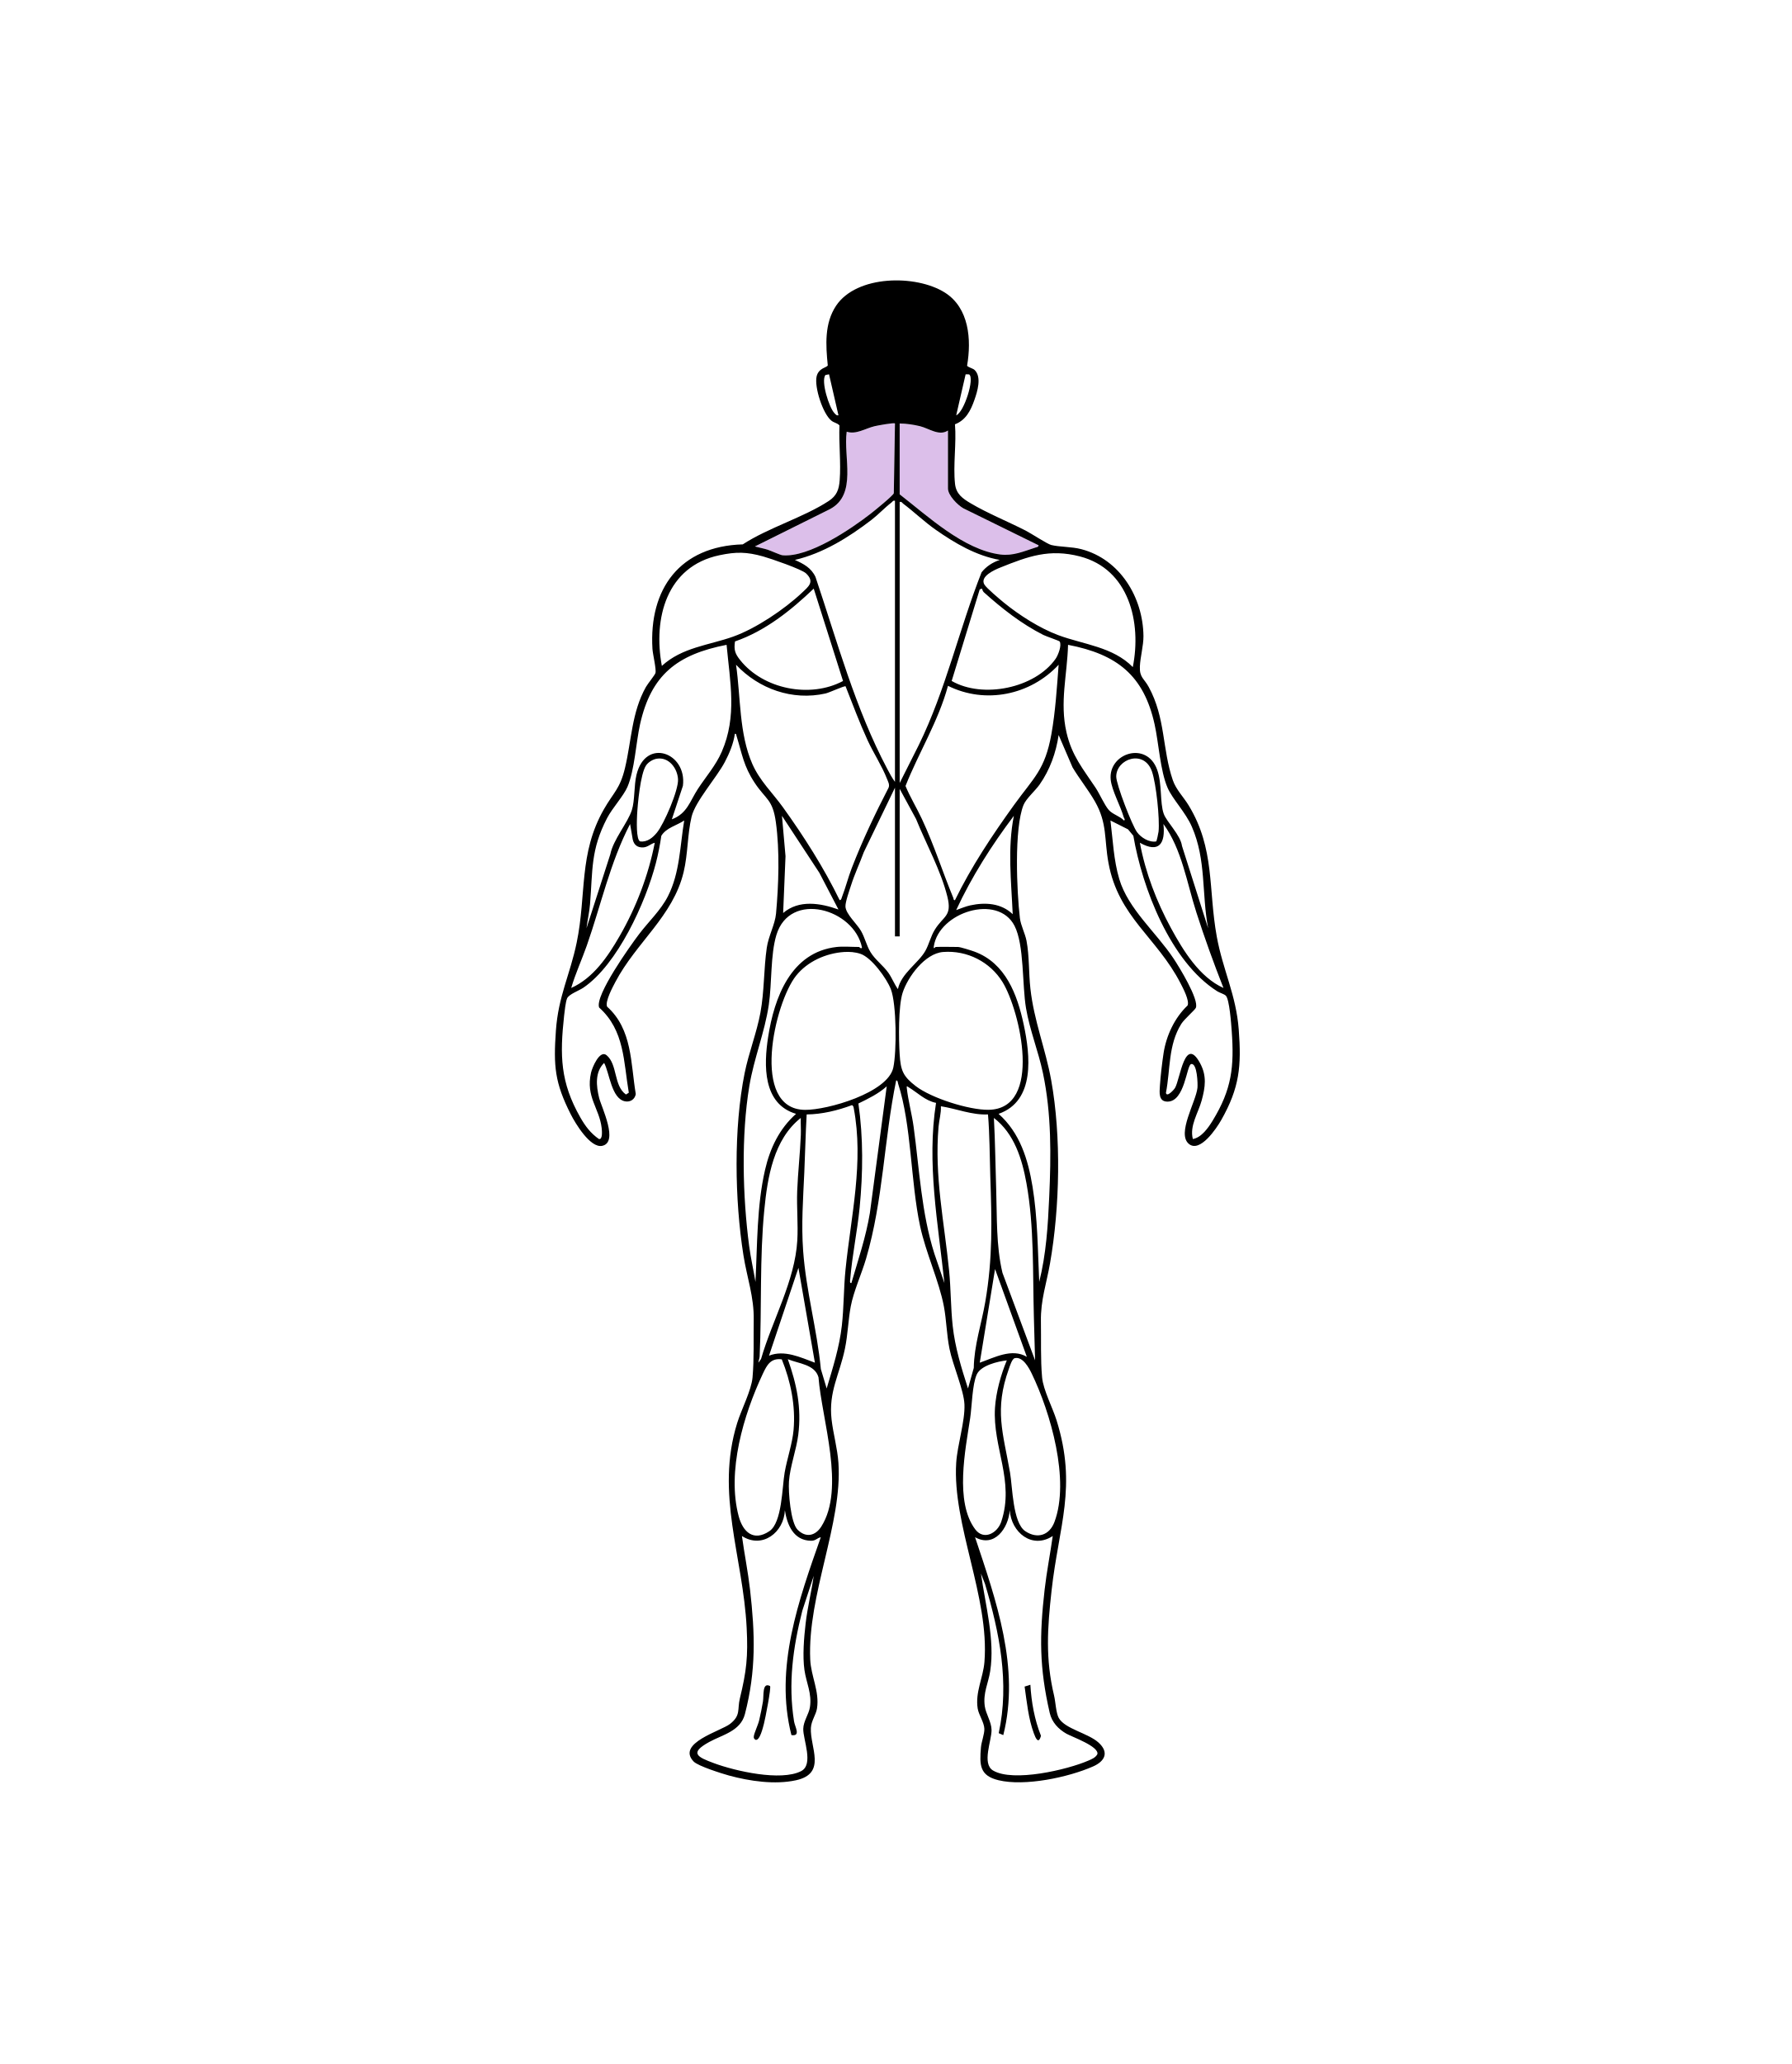
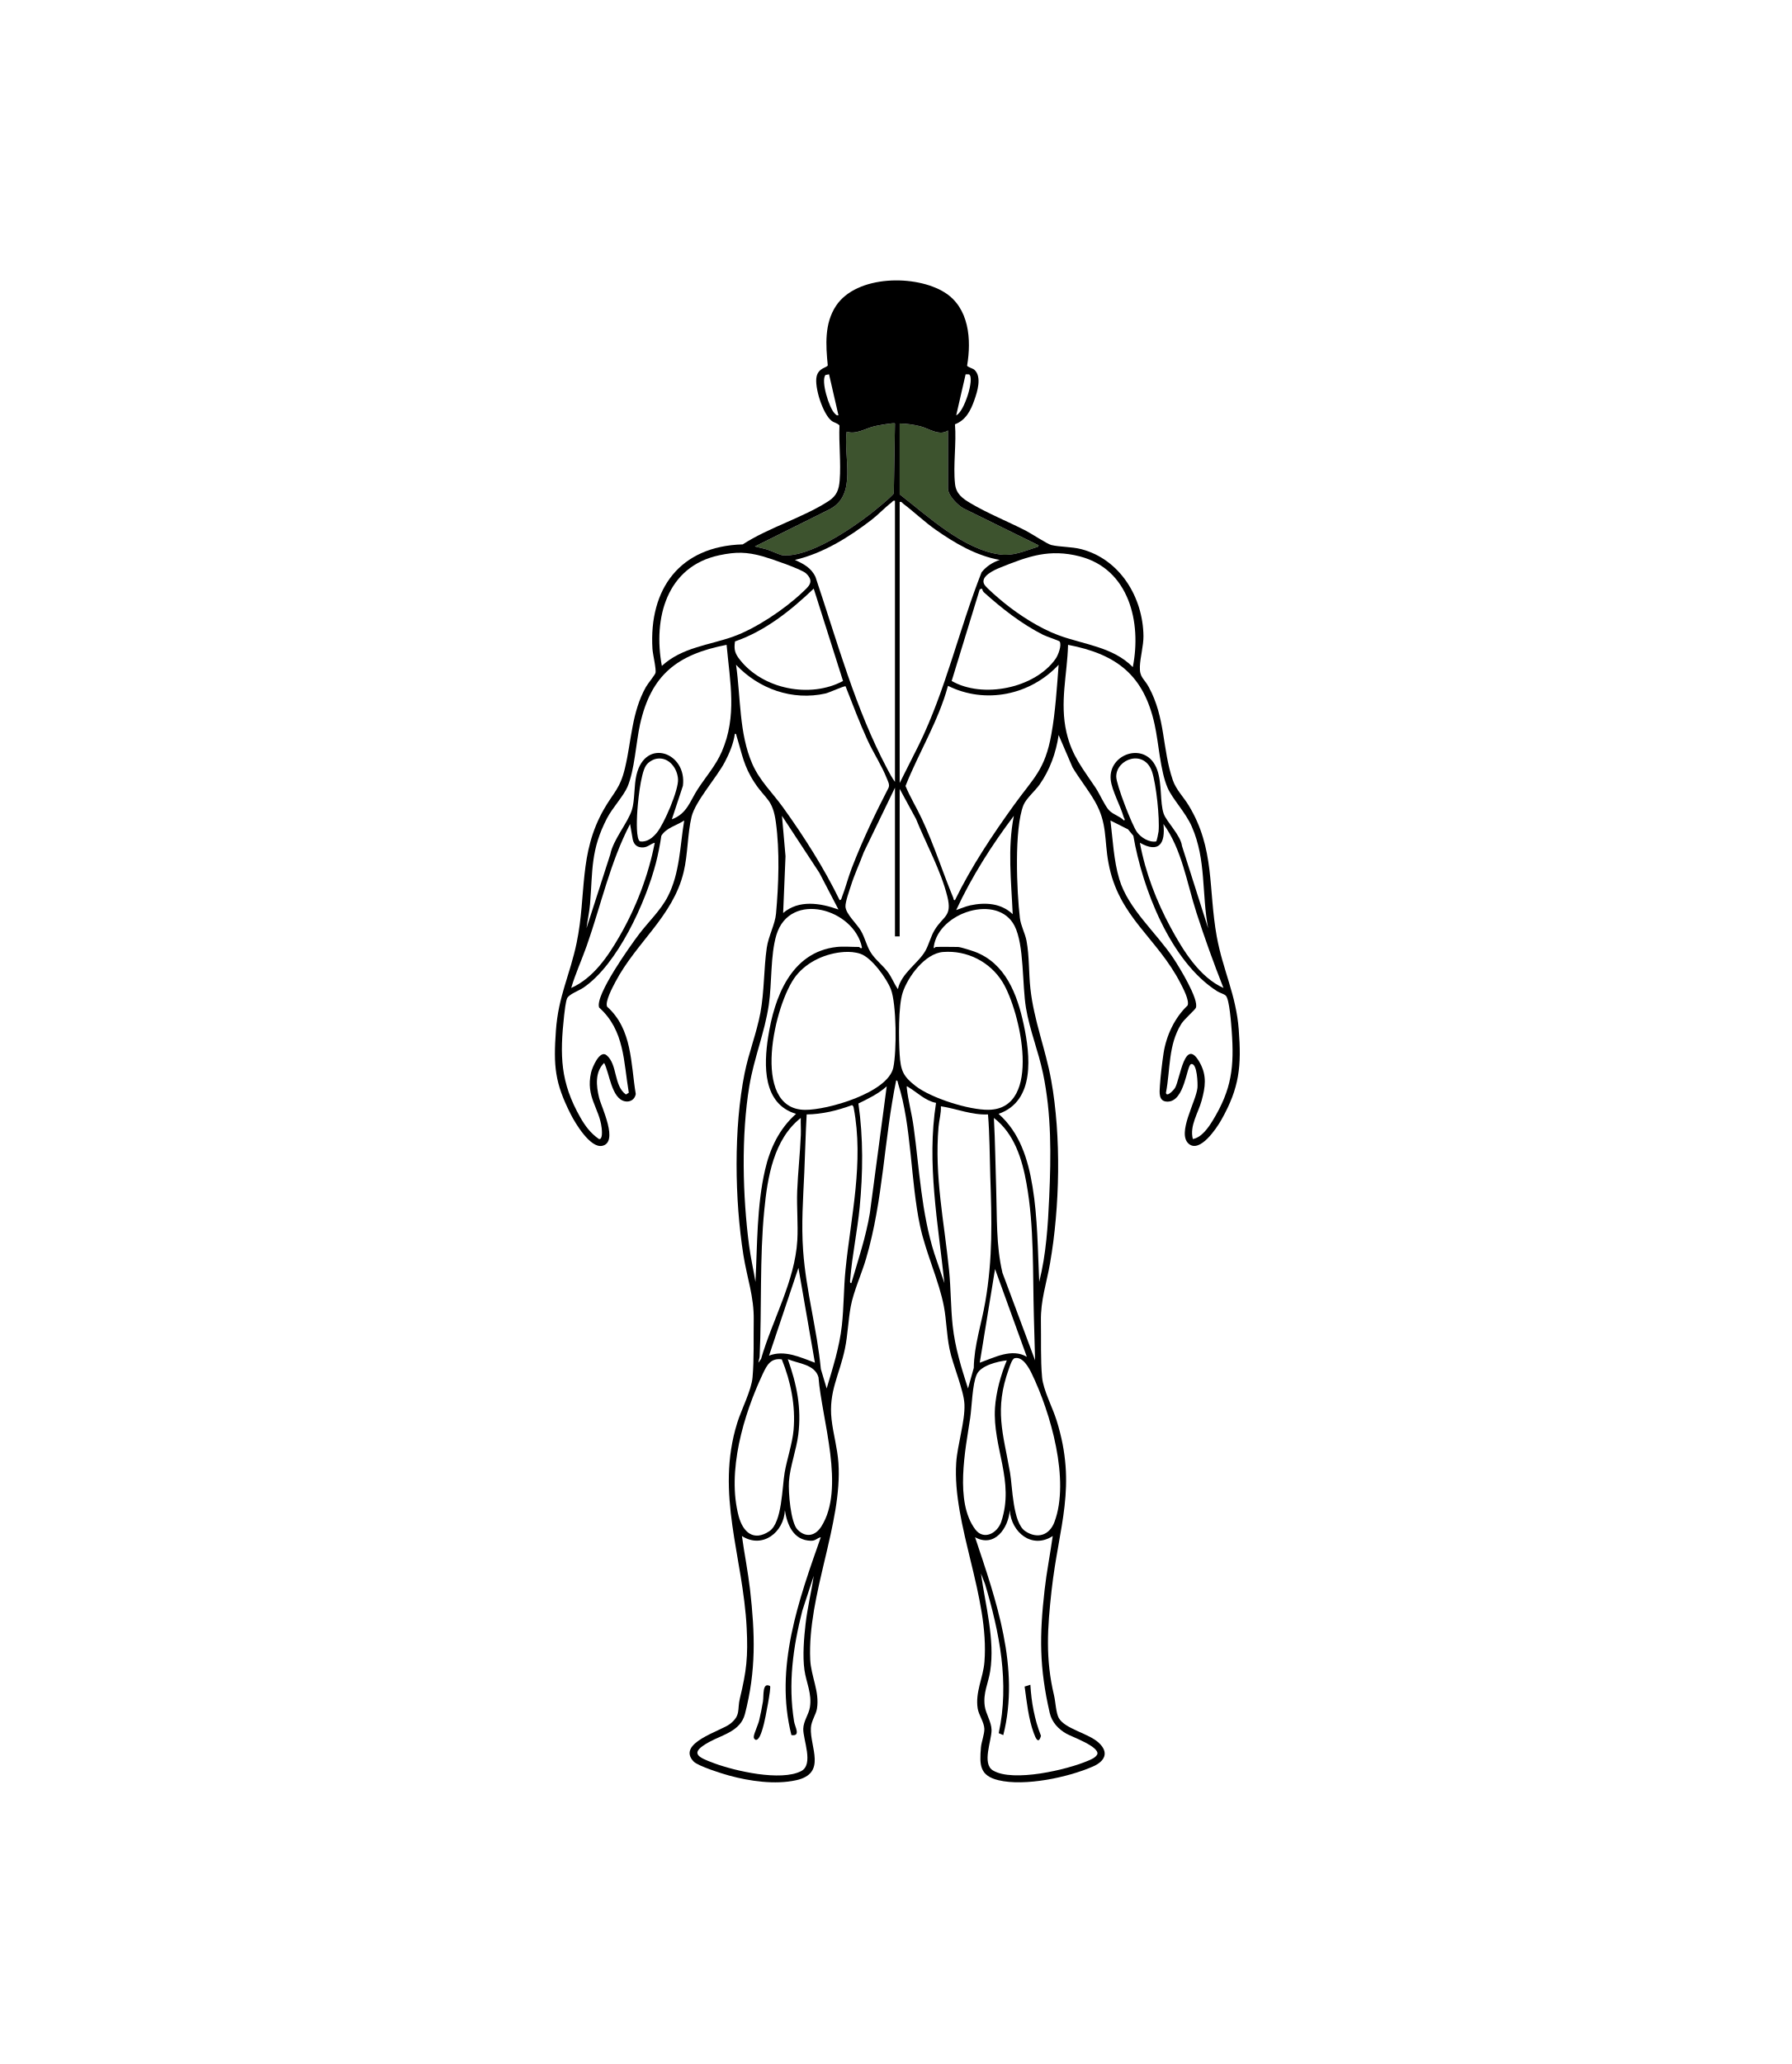
<svg xmlns="http://www.w3.org/2000/svg" width="620" height="714" viewBox="0 0 620 714" fill="none">
-   <path d="M309.66 146.5L309.26 170.61C309.11 171.39 302.5 176.74 301.29 177.68C294.31 183.12 279.8 192.93 270.74 192.09C270.03 192.03 266.74 190.53 265.57 190.15C264.14 189.69 262.63 189.45 261.19 189.04L287.12 176.15C296.73 171.11 291.73 158.1 292.96 149.34C296.24 150.42 299.39 148.2 302.65 147.43C303.62 147.21 309.3 146.14 309.66 146.5Z" fill="#DCBFEA" />
-   <path d="M359.36 188.64C359.29 189.28 358.76 189.26 358.3 189.41C354.14 190.76 350.46 192.37 346.17 191.83C333.43 190.22 321.05 178.58 311.29 171.01V146.5C313.57 146.53 316.09 146.89 318.3 147.43C321.5 148.23 324.95 150.96 328 148.93V168.99C328 171.34 331.31 174.71 333.32 175.84L359.36 188.64Z" fill="#DCBFEA" />
+   <path d="M309.66 146.5L309.26 170.61C309.11 171.39 302.5 176.74 301.29 177.68C294.31 183.12 279.8 192.93 270.74 192.09C270.03 192.03 266.74 190.53 265.57 190.15C264.14 189.69 262.63 189.45 261.19 189.04L287.12 176.15C296.73 171.11 291.73 158.1 292.96 149.34C296.24 150.42 299.39 148.2 302.65 147.43C303.62 147.21 309.3 146.14 309.66 146.5Z" fill="#3D532E" />
+   <path d="M359.36 188.64C359.29 189.28 358.76 189.26 358.3 189.41C354.14 190.76 350.46 192.37 346.17 191.83C333.43 190.22 321.05 178.58 311.29 171.01V146.5C313.57 146.53 316.09 146.89 318.3 147.43C321.5 148.23 324.95 150.96 328 148.93V168.99C328 171.34 331.31 174.71 333.32 175.84L359.36 188.64Z" fill="#3D532E" />
  <path d="M263.98 588.625C264.32 586.585 263.671 581.787 266.44 583.256C266.9 583.746 264.761 594.666 264.331 596.266C264.001 597.476 262.92 602.296 261.39 601.846C260.821 601.426 260.741 601.225 260.841 600.525C261.031 599.315 262.32 596.656 262.69 595.046C263.18 592.986 263.63 590.715 263.98 588.625Z" fill="black" />
  <path d="M356.511 582.806C356.861 588.825 357.941 594.866 360.18 600.466C359.341 603.545 358.34 601.326 357.721 599.636C355.811 594.456 355.3 588.865 354.52 583.436L356.511 582.806Z" fill="black" />
  <path fill-rule="evenodd" clip-rule="evenodd" d="M289.281 105.775C296.381 95.126 316.89 94.896 326.9 101.195C335.35 106.515 336.161 117.496 334.621 126.476C334.721 126.975 336.62 127.405 337.23 127.995C339.75 130.455 338.16 135.485 337.14 138.375C335.88 141.985 334.191 145.355 330.421 146.775C330.971 153.335 329.74 160.925 330.44 167.365C330.82 170.895 333.061 172.455 335.871 174.115C341.651 177.545 348.801 180.446 354.89 183.556C356.77 184.516 362.34 188.185 363.741 188.535C366.641 189.245 370.72 189.086 374.11 189.966C387.52 193.456 395.5 206.655 395.64 220.045C395.67 223.325 394.54 227.285 394.4 230.565C394.25 234.405 395.821 234.626 397.461 237.645C403.311 248.365 402.081 259.045 405.791 269.865C406.931 273.185 409.46 275.626 411.27 278.596C420.43 293.626 418.001 307.526 421.011 324.016C423.121 335.595 427.71 344.185 428.61 356.155C429.57 368.805 428.891 376.245 422.581 387.405C420.941 390.315 415.151 399.005 411.291 395.655C407.161 392.055 413.77 381.215 414.32 376.355C414.47 375.025 414.251 367.596 412.131 368.096C410.551 368.477 410 381.075 403.971 381.085C400.791 381.095 401.181 377.926 401.331 375.596C401.551 372.256 402.09 367.636 402.6 364.306C403.54 358.236 406.41 352.095 410.9 347.835C411.65 346.195 409.321 341.796 408.461 340.136C400.281 324.246 386.971 317.275 383.531 298.495C382.011 290.215 383.19 284.835 378.841 277.226C376.511 273.166 373.52 269.486 371.11 265.466L366.291 254.266C365.401 260.365 363.261 266.345 359.701 271.405C358.231 273.505 355.04 276.255 354.15 278.445C350.85 286.565 351.8 308.525 352.89 317.615C353.2 320.175 354.68 322.856 355.18 325.466C356.18 330.756 355.92 336.586 356.52 341.966C357.75 353.136 361.761 362.846 363.721 373.695C367.23 393.155 366.72 417.565 363.31 437.045C362.08 444.085 360.041 449.715 360.161 457.035C360.271 463.255 360 470.315 360.57 476.485C360.97 480.835 364.221 486.976 365.581 491.346C372.761 514.365 366.33 527.835 363.85 550.205C362.4 563.275 361.671 573.766 364.721 586.596C365.24 588.786 365.371 592.566 366.341 594.306C368.471 598.105 376.56 599.546 380.15 602.855C383.8 606.215 382.311 609.255 378.211 611.065C369.651 614.845 354.591 618.026 345.501 615.836C338.941 614.266 338.891 610.565 339.411 604.485C339.571 602.535 340.651 599.895 340.591 598.035C340.51 595.785 338.621 593.185 338.281 591.016C337.381 585.396 340.191 580.345 340.621 574.905C342.391 552.455 329.49 527.525 330.85 506.045C331.241 499.845 333.951 491.625 333.701 485.806C333.491 480.876 329.661 472.195 328.531 466.615C327.531 461.675 327.491 456.715 326.591 451.936C324.941 443.166 320.351 433.475 318.341 424.085C315.051 408.655 315.4 389.215 310.761 374.895C310.631 374.475 310.66 373.675 310.07 373.775C305.84 394.365 305.62 415.046 299.68 435.346C298.12 440.686 295.36 446.646 294.36 451.936C293.47 456.705 293.37 461.615 292.35 466.545C290.48 475.615 286.641 481.385 287.721 490.995C288.29 496.005 289.76 501.015 290.1 506.045C291.53 527.005 279.351 551.726 280.341 574.096C280.591 579.846 283.61 585.136 282.68 591.016C282.33 593.235 280.71 595.215 280.57 597.735C280.19 604.395 286.181 613.466 275.461 615.836C268.181 617.456 259.34 616.155 252.221 614.205C249.75 613.525 241.492 610.925 239.991 609.355C233.952 603.006 249.37 598.865 252.6 596.355C256.41 593.385 255.061 591.375 255.991 587.565C258.301 578.076 258.85 573.065 258.35 563.145C257.1 538.396 247.45 516.816 255.07 492.256C256.5 487.626 259.991 480.965 260.381 476.485C260.941 470.155 260.691 463.006 260.791 456.636C260.931 448.606 258.46 441.996 257.23 434.216C254.19 415.036 253.811 390.306 257.64 371.256C259.05 364.216 261.8 357.365 263.1 350.355C264.49 342.855 264.23 335.205 265.31 327.835C265.9 323.775 268.171 319.775 268.511 316.035C269.411 306.065 269.821 294.395 268.461 284.495C267.351 276.396 265.01 276.695 261.091 270.756C257.291 264.986 256.791 260.915 254.871 254.665C254.751 254.275 254.79 253.735 254.261 253.855C253.801 257.185 252.361 260.625 250.801 263.585C247.971 268.985 240.581 277.176 239.291 282.516C237.841 288.505 238.051 295.385 236.541 301.665C232.871 316.995 220.14 325.965 212.9 339.735C211.97 341.485 209.271 346.525 210.06 348.235C218.83 356.125 218.18 367.775 219.98 378.455C219.68 380.285 218.09 381.335 216.27 380.985C211.551 380.085 210.901 371.175 209.031 367.695C205.791 370.885 206.291 375.656 207.291 379.756C208.081 382.987 214.18 395.196 208.331 396.386C204.231 397.215 199.07 388.606 197.48 385.466C191.93 374.496 191.481 368.785 192.341 356.556C193.191 344.516 197.211 337.315 199.541 326.045C202.971 309.435 200.171 295.275 208.971 279.915C212.33 274.045 214.521 272.905 216.251 265.676C218.531 256.116 218.541 246.465 223.491 237.645C224.151 236.476 226.6 233.516 226.791 232.806C227.141 231.526 225.861 226.306 225.751 224.476C224.491 203.646 235.281 188.936 257.001 188.315C265.851 182.546 278.11 178.965 286.73 173.315C289.5 171.495 290.281 169.395 290.531 166.165C291.011 160.075 290.191 153.325 290.461 147.165C289.671 146.285 288.66 146.316 287.65 145.506C284.69 143.125 281.741 133.916 282.541 130.266C283.221 127.226 286.14 127.195 286.411 126.386C285.711 119.396 285.211 111.895 289.281 105.775ZM271.57 522.445C271.25 530.045 263.801 535.935 256.711 531.355C257.551 537.525 258.801 543.656 259.511 549.846C261.271 565.276 261.651 577.876 257.741 592.966C256.211 598.866 249.96 600.105 245.43 602.585C238.411 606.435 241.231 607.796 247.11 609.966C254.41 612.656 270.13 616.275 277.18 612.695C281.66 610.425 277.84 601.765 277.93 598.045C277.991 595.415 279.86 592.965 280.23 590.615C280.99 585.815 278.981 582.195 278.341 577.695C277.651 572.805 278.181 566.556 278.751 561.596C279.391 556.066 280.761 550.636 281.551 545.136L277.6 557.205C274.37 569.975 272.651 582.316 274.741 595.466C275.041 597.386 277.19 600.745 273.831 600.216C267.891 576.926 276.351 553.525 284.001 531.766C282.551 532.116 282.27 533.035 280.56 532.995C274.531 532.865 272.36 527.485 271.57 522.445ZM349.381 522.445C348.901 528.685 344.061 535.515 337.371 531.766C344.661 553.595 353 577.006 347.14 600.226L345.56 599.556C349.34 582.136 345.821 564.726 340.831 547.966L339.411 544.325C340.901 555.105 344.31 567.205 342.61 578.105C341.95 582.355 340.1 585.576 340.73 590.195C341.1 592.885 343.031 595.616 343.081 598.426C343.141 602.096 339.631 610.106 343.591 612.466C350.541 616.605 369.291 612.216 376.581 609.046C377.761 608.536 379.04 608.035 379.69 606.835C380.379 604.155 370.881 600.816 369.011 599.756C366.181 598.146 363.961 595.785 363.211 592.556C359.601 576.896 359.621 565.855 361.451 549.846C362.161 543.646 363.381 537.525 364.251 531.355C357.081 536.025 349.891 530.085 349.381 522.445ZM270.501 470.245C266.671 469.715 265.351 472.236 263.961 475.186C257.271 489.385 251.42 509.036 255.6 524.556C257.05 529.935 260.701 533.375 266.211 529.676C270.631 526.706 270.611 514.415 271.491 509.395C272.321 504.616 274.151 499.445 274.581 494.645C275.311 486.355 273.611 477.885 270.501 470.245ZM356.991 475.186C356.051 473.225 353.89 469.155 351.091 469.835C350.161 470.065 349.41 472.575 349.07 473.525C343.96 487.725 347.071 495.666 349.471 509.395C350.34 514.365 350.391 526.745 354.741 529.676C358.931 532.485 363.13 531.105 364.85 526.485C370.25 512.055 363.521 488.686 356.991 475.186ZM348.36 470.596C345.24 470.936 339.39 472.346 337.971 475.445C336.391 478.905 336.29 486.505 335.68 490.585C334.05 501.445 330.25 519.496 337.44 529.056C340.36 532.946 345.1 530.425 346.44 526.405C351.14 512.315 343.4 500.705 344.27 486.985C344.62 481.616 346.3 475.546 348.36 470.596ZM272.591 470.186C275.681 478.905 277.361 486.966 276.211 496.266C275.541 501.596 273.34 507.306 272.98 512.506C272.74 516.026 273.531 526.755 275.991 529.195C278.861 532.055 282.111 531.315 284.171 528.085C292.57 514.885 284.341 491.065 283.201 476.445C281.941 471.956 276.301 471.735 272.591 470.186ZM294.801 382.295C289.861 384.135 284.39 385.476 279.11 385.516C278.73 392.195 278.591 398.886 278.291 405.565C277.881 414.675 277.22 423.535 277.89 432.705C278.91 446.715 282.68 459.745 284.02 473.605L286.031 480.315C288.151 473.175 290.441 466.045 291.281 458.585C292.001 452.165 291.901 445.635 292.551 439.195C294.431 420.675 298.95 402.005 295.39 383.295C295.3 382.825 295.23 382.565 294.801 382.295ZM325.551 382.686C325.681 385.065 324.941 387.435 324.741 389.775C323.261 406.955 326.73 422.755 328.4 439.605C329.02 445.915 328.951 452.346 329.631 458.636C330.431 466.056 332.651 473.266 334.93 480.315L336.93 473.205C337.041 465.405 339.59 457.995 340.9 450.415C343.55 435.085 343.15 422.145 342.64 406.806C342.41 399.706 342.44 392.575 341.85 385.516C336.271 385.775 330.98 383.535 325.551 382.686ZM277.07 386.735C267.671 394.135 265.551 407.275 264.451 418.535C262.801 435.305 263.601 452.395 262.841 469.195C262.801 470.025 262.451 470.625 262.411 471.405L263.331 470.096C267.201 456.676 275.041 443.205 275.871 429.085C276.191 423.525 275.621 417.635 275.831 412.035C276.081 405.585 276.831 399.075 277.091 392.625C277.171 390.665 277 388.685 277.07 386.735ZM266.081 468.966C271.401 466.856 276.971 469.555 281.961 471.395L276.261 438.585L266.081 468.966ZM339.001 471.395C344.051 469.635 350.121 466.285 355.291 469.375L344.291 438.995L339.001 471.395ZM343.89 386.735C344.34 394.925 344.41 403.086 344.68 411.256C345 420.915 344.611 430.835 346.85 440.295L358.14 470.585L357.721 455.415C357.301 440.235 357.861 424.315 355.161 409.346C353.651 400.956 350.96 392.135 343.89 386.735ZM306.81 375.795C303.94 378.375 300.45 380.055 297.011 381.735C298.731 393.645 298.6 405.756 297.44 417.726C296.63 425.975 294.86 434.175 294.19 442.445C294.15 442.885 293.891 443.955 294.581 443.855C296.921 435.835 299.61 427.905 300.98 419.625L306.81 375.795ZM314.421 376.136C313.861 375.796 313.651 375.456 313.751 376.386C314.221 380.696 315.521 385.395 316.121 389.825C318.121 404.525 318.8 419.506 323.31 433.726L326.77 443.855C324.57 423.096 320.591 402.425 323.871 381.516C320.141 380.785 317.43 377.946 314.421 376.136ZM298.251 327.795C295.55 314.355 273.281 308.016 268.631 323.445C266.551 330.365 267.11 340.065 266.011 347.575C264.601 357.145 260.86 366.105 259.27 375.705C256.43 392.795 256.941 413.885 259.211 431.035C259.751 435.185 260.72 439.325 261.39 443.455C262.05 430.685 261.831 417.146 264.721 404.636C266.44 397.206 269.66 390.435 275.44 385.315C263.851 381.865 264.271 368.445 265.781 358.695C267.891 345.135 273.621 329.355 289.501 327.585C291.781 327.335 294.841 327.585 297.241 327.585C297.323 327.588 297.991 328.424 298.251 327.795ZM351.031 320.275C345.271 309.046 324.85 315.546 323.1 327.386C322.921 328.614 323.589 327.597 323.721 327.585C326.28 327.485 328.891 327.585 331.461 327.585C332.271 327.585 336.14 328.815 337.171 329.195C347.951 333.175 351.981 344.036 354.201 354.395C356.461 364.995 358.3 380.855 345.511 385.315C352.89 391.855 355.711 401.055 357.261 410.495C359.041 421.365 359.07 432.475 359.57 443.455C361.98 433.835 362.591 423.955 363.031 414.085C363.681 399.825 363.831 385.326 360.871 371.256C359.281 363.656 356.301 356.415 355.001 348.735C353.631 340.645 354.431 326.925 351.031 320.275ZM236.741 283.835C234.081 285.595 230.56 286.325 228.82 289.125C228.35 292.325 227.74 295.455 226.93 298.585C223.42 312.145 213.661 333.675 201.831 341.686C200.301 342.725 196.801 343.935 196.201 345.405C195.711 346.585 195.35 349.855 195.19 351.295C193.68 365.125 193.83 374.346 200.82 386.596C202.53 389.586 204.361 392.026 207.221 394.016C208.6 394.336 208.271 391.007 208.18 390.216C207.38 383.316 202.601 379.475 204.501 371.075C204.911 369.245 207.511 363.056 209.881 365.035C213.731 368.245 212.281 375.605 216.581 378.625L217.57 378.006C215.73 367.256 216.151 356.485 207.301 348.535C205.752 344.385 218.19 327.017 221.1 323.176C224.38 318.836 228.61 314.925 231.11 310.035C235.24 301.935 235.271 292.605 236.741 283.835ZM384.221 283.835C385.06 290.595 385.32 297.515 387.27 304.085C390.36 314.485 400.02 322.495 406.06 331.585C407.92 334.375 414.951 345.775 413.761 348.645C413.46 349.376 409.73 352.585 408.73 354.195C404.16 361.515 404.991 369.925 403.421 378.035C403.671 379.705 406.12 377.086 406.56 376.346C408.34 373.356 409.941 357.976 415.251 367.825C417.611 372.205 417.031 376.065 415.791 380.655C414.601 385.025 411.54 389.425 412.73 394.025C415.73 393.495 418.071 390.135 419.581 387.665C426.211 376.825 427.081 369.015 426.171 356.556C426.011 354.325 425.391 345.595 424.121 344.415C423.511 343.845 422.001 343.435 421.161 342.905C404.981 332.665 395.25 307.295 392.14 289.115L390.301 286.895L384.221 283.835ZM297.711 329.955C295.891 329.345 293.95 329.205 292.06 329.325C285.791 329.735 279.381 332.596 275.451 337.525C267.991 346.866 259.501 383.705 278.501 383.936C286.241 384.025 307.191 378.025 309.081 369.335C310.291 363.765 310.23 347.356 308.23 342.176C306.8 338.476 301.541 331.215 297.711 329.955ZM346.911 339.775C342.611 332.756 334.631 328.655 326.281 329.325C320.041 329.835 314.11 337.896 312.32 343.395C310.8 348.086 310.951 359.506 311.281 364.676C311.631 370.275 312.401 372.286 316.86 375.726C322.25 379.875 335.281 384.005 342.031 383.915C360.93 383.654 352.961 349.675 346.911 339.775ZM298.881 294.785C297.481 298.605 295.71 302.335 294.48 306.205C293.93 307.945 292.451 312.015 292.531 313.605C292.651 316.195 296.52 319.595 297.921 322.045C299.271 324.425 299.821 327.075 301.18 329.335C302.8 332.025 305.58 333.965 307.39 336.535C308.66 338.345 309.401 340.375 310.68 342.165C311.821 336.685 317.75 333.215 320.18 328.926C321.45 326.666 322.011 323.946 323.43 321.636C326.43 316.766 329.491 317.055 327.791 310.165C325.541 301.095 320.44 291.945 316.94 283.285L311.291 272.895V323.936H309.661V272.485L298.881 294.785ZM218.011 285.056C211.111 298.315 207.971 313.035 203.041 327.085C201.311 332.005 199.11 336.766 197.64 341.766C205.31 338.346 210.35 330.835 214.4 323.806C220.11 313.926 224.371 302.735 226.551 291.535C225.181 291.865 224.18 293.026 222.64 293.136C220.611 293.275 219.38 292.335 218.93 290.405L218.011 285.056ZM402.551 285.045C403.281 291.765 401.06 295.295 394.4 291.535C396.31 301.845 400.18 311.915 405.19 321.115C409.4 328.845 415.03 338.035 423.32 341.766C419.93 333.156 416.781 324.455 413.951 315.645C410.651 305.406 408.951 293.825 402.551 285.045ZM251.4 223.065C234.291 226.395 225.261 233.456 221.451 250.596C220.031 256.996 219.59 266.375 217.1 272.205C215.76 275.335 211.891 279.486 210.051 283.016C204.321 294.035 205.11 301.025 204.15 312.795C203.92 315.575 203.26 318.345 202.93 321.105L211.18 295.485C212.19 290.425 217.231 284.625 218.631 280.205C219.681 276.895 219.33 271.735 220.23 268.016C223.35 255.076 237.76 260.345 236.291 271.835L232.461 283.426C237.791 281.446 238.721 277.106 241.461 272.926C244.261 268.656 247.66 264.805 249.721 260.075C255.09 247.765 252.59 235.925 251.4 223.065ZM369.551 223.065C369.261 233.555 366.611 242.895 369.011 253.375C370.871 261.465 374.701 265.915 379.091 272.525C380.501 274.665 382.121 278.426 383.621 280.176C384.951 281.715 387.47 282.316 388.9 283.835C389.47 283.615 388.9 283.025 388.81 282.705C387.72 278.805 384.71 273.495 384.31 269.745C383.331 260.606 396.77 256.096 400.4 266.325C402.14 271.235 401.28 277.636 402.65 281.506C403.63 284.306 408.48 288.876 408.971 292.636L418.02 321.105C415.73 309.025 417.42 297.545 412.39 285.995C410.22 280.995 405.71 276.485 403.971 272.485C401.451 266.655 400.921 257.036 399.501 250.596C395.761 233.626 386.501 226.325 369.551 223.065ZM350.801 282.216C343.131 292.376 336.221 303.255 330.841 314.825C332.47 314.275 334.001 313.565 335.721 313.195C340.93 312.055 346.43 312.436 350.4 316.245C349.9 304.915 348.561 293.436 350.801 282.216ZM271.791 296.176L270.971 315.835C276.46 311.155 283.83 312.385 290.11 314.625L283.511 301.945L270.56 282.216L271.791 296.176ZM366.291 229.955C356.561 240.435 340.981 243.705 328.001 237.245C324.721 249.415 317.92 260.275 313.31 271.895C314.9 275.745 317.181 279.455 318.971 283.285C323.25 292.425 326.061 301.455 329.831 310.575C329.991 310.955 329.881 311.495 330.43 311.375C336.1 299.755 343.331 288.915 350.881 278.436C357.691 268.996 361.551 266.385 363.781 253.985C365.181 246.185 365.691 237.865 366.291 229.955ZM254.671 229.955C256.301 241.155 255.691 253.756 260.301 264.256C262.881 270.135 267.231 274.165 270.89 279.245C278.16 289.345 285.08 300.216 290.52 311.386C291.14 311.326 291.141 310.766 291.31 310.346C292.57 307.096 293.43 303.626 294.69 300.346C298.37 290.806 302.761 281.555 307.451 272.495C307.901 271.395 307.261 270.375 306.881 269.386C305.231 265.086 302.2 260.455 300.221 256.155C297.401 250.015 295.04 243.695 292.57 237.415C292.203 237.159 286.949 239.596 285.64 239.895C274.181 242.475 262.551 238.315 254.671 229.955ZM398.591 266.905C395.91 259.106 386.231 262.476 386.221 268.645C386.211 271.346 391.671 285.485 393.411 287.855C394.791 289.755 397.601 291.505 400.051 291.075C400.231 290.954 400.821 288.166 400.871 287.636C401.301 283.166 400.051 271.185 398.591 266.905ZM234.6 269.556C234.38 265.756 231.42 261.795 227.27 262.455C225.88 262.675 224.3 263.646 223.52 264.815C221.57 267.766 220.621 278.175 220.43 281.995C220.36 283.495 220.021 290.573 221.52 291.085C223.99 291.355 225.861 289.775 227.301 288.016C229.771 285.016 234.83 273.266 234.6 269.556ZM312.52 174.245C312.111 173.945 312.01 173.466 311.291 173.645V270.865L317.881 257.775C327.261 238.655 331.841 217.665 339.631 197.976C341.281 195.906 343.441 194.535 345.921 193.695C337.791 192.255 330.451 187.945 323.791 183.285C319.811 180.505 316.33 177.115 312.52 174.245ZM309.661 173.235C308.951 173.066 308.85 173.526 308.44 173.846C306.15 175.586 303.88 178.046 301.48 179.886C293.651 185.895 284.751 191.435 275.031 193.695C278.061 195.065 280.671 196.415 282.161 199.575C289.711 221.985 295.891 245.016 307.011 266.016C307.76 267.445 308.701 269.196 309.661 270.466V173.235ZM281.551 203.625C273.651 211.165 264.79 218.275 254.31 221.895C253.87 224.815 254.341 226.145 256.091 228.335C264.081 238.415 280.33 241.655 291.69 235.575L281.551 203.625ZM338.991 203.875L329.281 235.565C340.051 241.755 358.071 238.095 365.241 227.905C366.111 226.665 367.46 223.175 366.64 221.905C366.476 221.654 361.99 220.135 360.98 219.636C353.38 215.776 346.681 210.515 340.381 204.855C339.961 204.465 339.801 203.625 339.801 203.625L338.991 203.875ZM373.621 192.476C363.101 189.766 355.821 192.425 346.121 196.325C344.161 197.105 338.931 199.396 340.6 202.216C341.311 203.436 345.98 207.345 347.36 208.476C352.67 212.805 359.74 217.325 366.19 219.726C374.94 222.976 385.081 223.746 391.951 230.766C395.041 215.346 390.681 196.876 373.621 192.476ZM264.031 192.485C258.321 190.895 254.741 190.845 248.951 192.065C230.611 195.906 225.941 213.886 229.001 230.355C236.031 223.916 245.18 223.245 253.65 220.235C261.52 217.445 271.441 210.765 277.491 205.045C279.761 202.895 281.97 201.295 278.9 198.355C277.379 196.905 266.662 193.216 264.031 192.485ZM309.661 146.495C309.299 146.136 303.62 147.206 302.65 147.426C299.39 148.196 296.24 150.415 292.961 149.335C291.731 158.095 296.731 171.105 287.121 176.145L261.19 189.035C262.63 189.445 264.14 189.686 265.57 190.145C266.74 190.525 270.03 192.024 270.741 192.085C279.801 192.925 294.311 183.116 301.291 177.676C302.501 176.736 309.11 171.386 309.261 170.605L309.661 146.495ZM311.291 171.006C321.051 178.576 333.431 190.215 346.171 191.825C350.461 192.365 354.141 190.755 358.301 189.405C358.76 189.255 359.29 189.275 359.36 188.636L333.32 175.835C331.31 174.704 328.001 171.335 328.001 168.985V148.926C324.951 150.955 321.5 148.226 318.301 147.426C316.091 146.886 313.571 146.525 311.291 146.495V171.006ZM285.591 129.726C283.981 131.886 286.881 140.975 288.671 142.865C289.091 143.305 289.411 143.805 290.11 143.665L286.85 129.485L285.591 129.726ZM330.85 143.665C333.56 142.635 337.34 130.757 335.301 129.506L334.11 129.485L330.85 143.665Z" fill="black" />
</svg>
